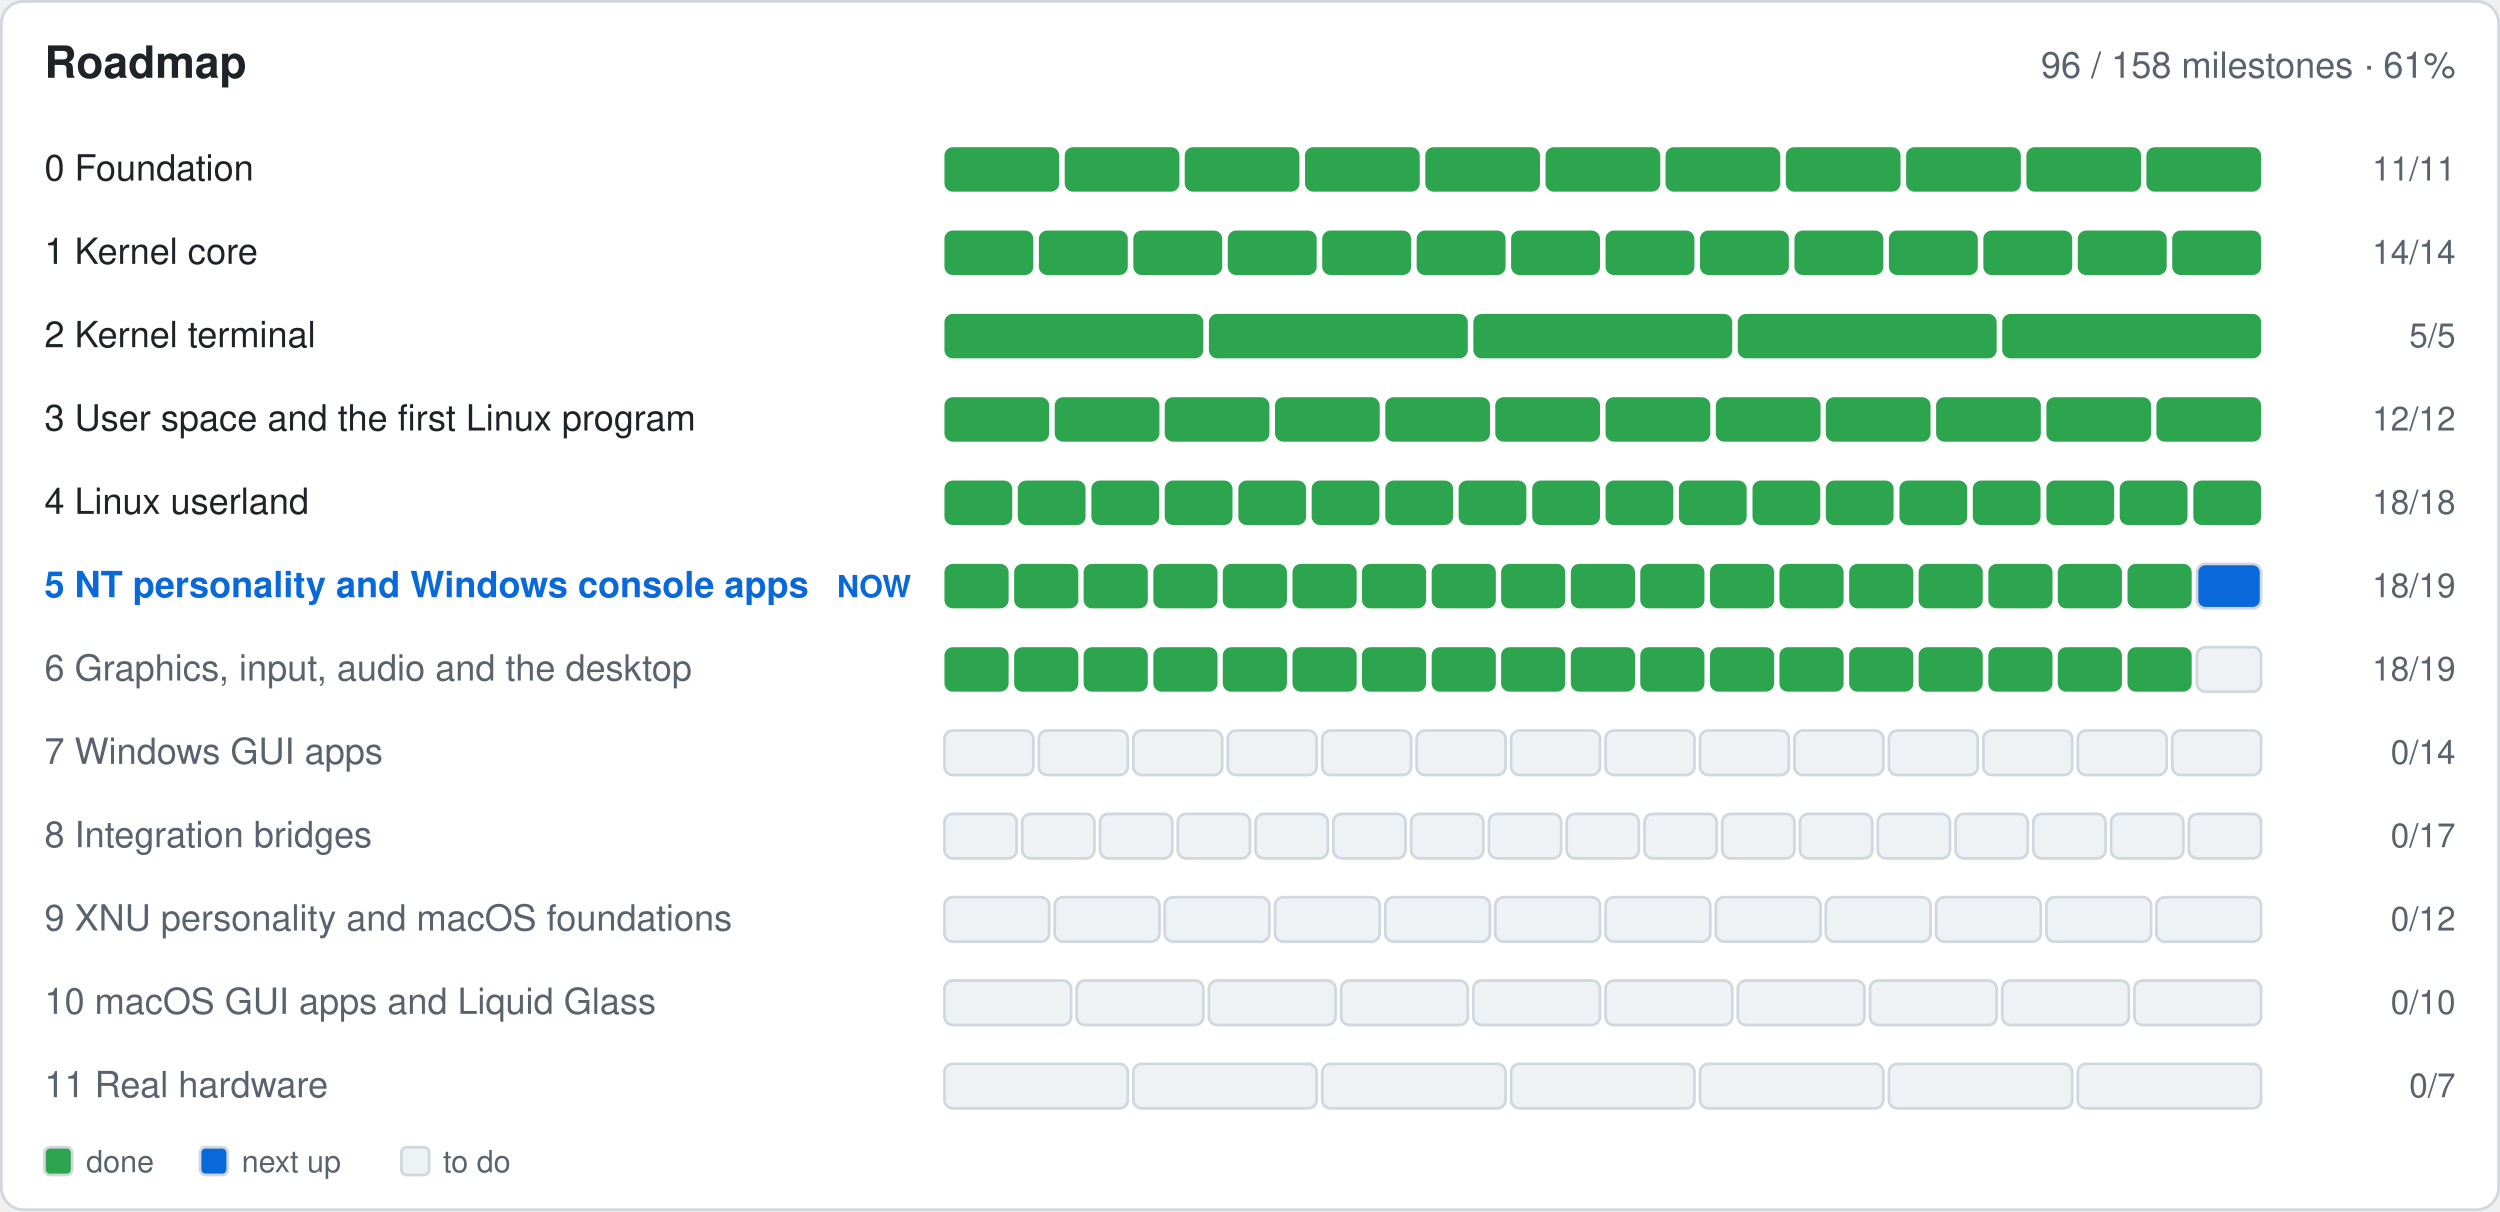
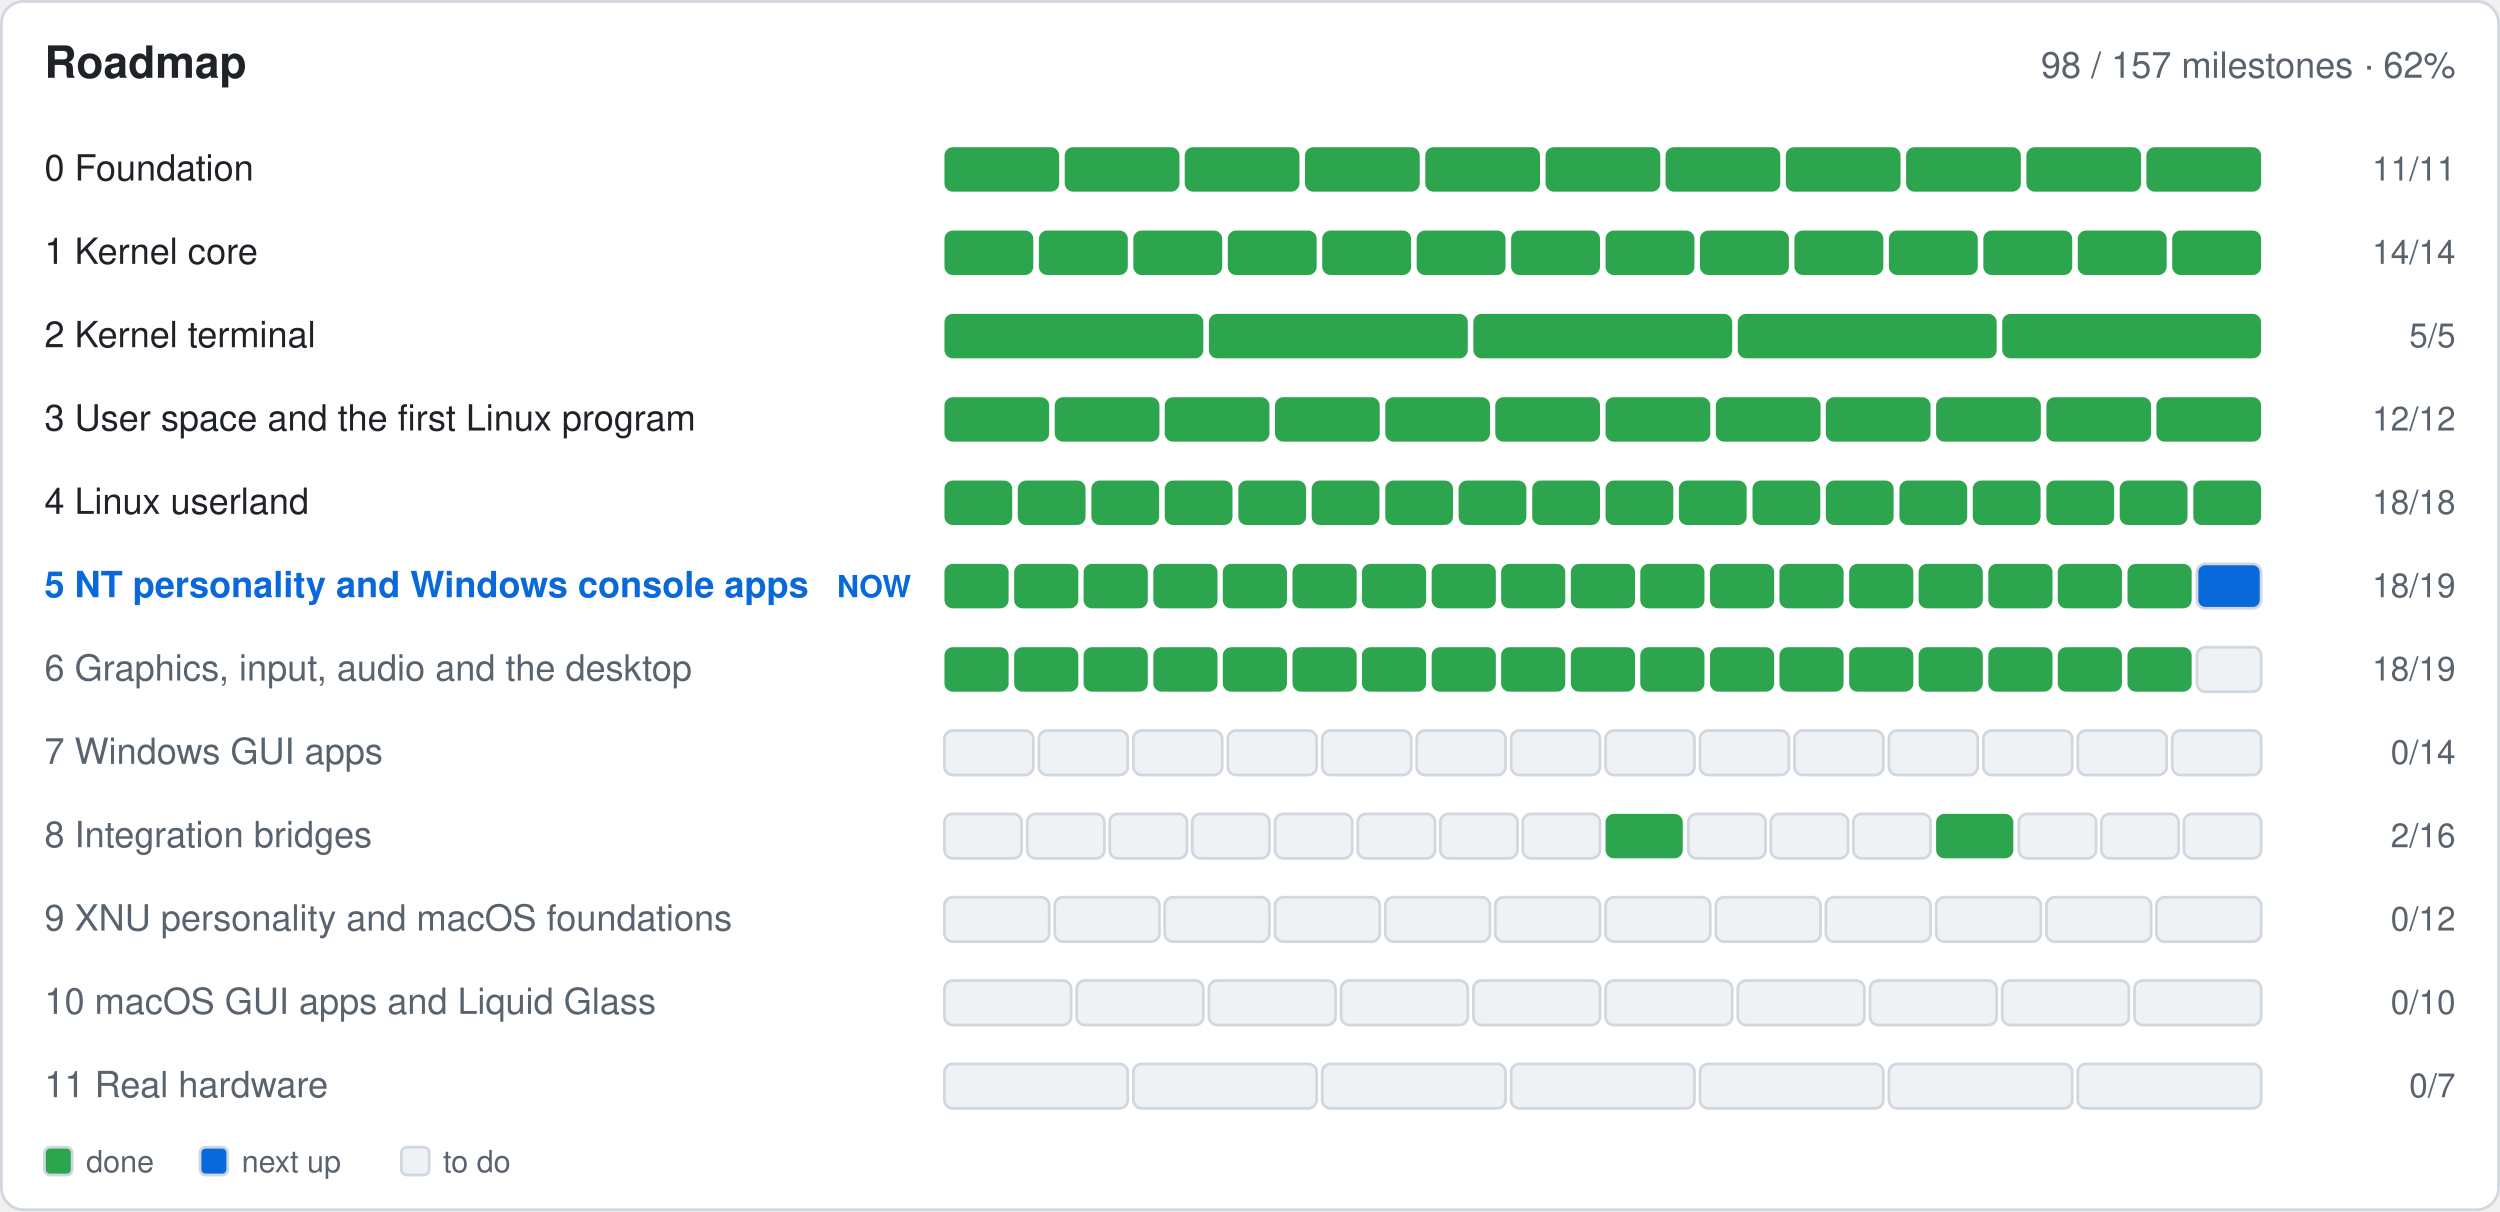
- <svg xmlns="http://www.w3.org/2000/svg" width="900" height="436" viewBox="0 0 900 436" role="img" aria-label="Roadmap: 96 of 158 milestones done">
+ <svg xmlns="http://www.w3.org/2000/svg" width="900" height="436" viewBox="0 0 900 436" role="img" aria-label="Roadmap: 98 of 157 milestones done">
  <rect x="0.5" y="0.5" width="899.0" height="435.0" fill="#ffffff" rx="8" stroke="#d0d7de" />
  <text x="16.0" y="28.0" font-family="-apple-system,BlinkMacSystemFont,'Segoe UI',Helvetica,Arial,sans-serif" font-size="16" font-weight="600" fill="#1f2328" text-anchor="start">Roadmap</text>
-   <text x="884.0" y="28.0" font-family="-apple-system,BlinkMacSystemFont,'Segoe UI',Helvetica,Arial,sans-serif" font-size="13" font-weight="400" fill="#59636e" text-anchor="end">96 / 158 milestones · 61%</text>
+   <text x="884.0" y="28.0" font-family="-apple-system,BlinkMacSystemFont,'Segoe UI',Helvetica,Arial,sans-serif" font-size="13" font-weight="400" fill="#59636e" text-anchor="end">98 / 157 milestones · 62%</text>
  <text x="16.0" y="65.0" font-family="-apple-system,BlinkMacSystemFont,'Segoe UI',Helvetica,Arial,sans-serif" font-size="13" font-weight="400" fill="#1f2328" text-anchor="start"> 0  Foundation</text>
  <g>
    <rect x="340.0" y="53.0" width="41.3" height="16.0" fill="#2da44e" rx="3" />
  </g>
  <g>
    <rect x="383.3" y="53.0" width="41.3" height="16.0" fill="#2da44e" rx="3" />
  </g>
  <g>
    <rect x="426.5" y="53.0" width="41.3" height="16.0" fill="#2da44e" rx="3" />
  </g>
  <g>
    <rect x="469.8" y="53.0" width="41.3" height="16.0" fill="#2da44e" rx="3" />
  </g>
  <g>
    <rect x="513.1" y="53.0" width="41.3" height="16.0" fill="#2da44e" rx="3" />
  </g>
  <g>
    <rect x="556.4" y="53.0" width="41.3" height="16.0" fill="#2da44e" rx="3" />
  </g>
  <g>
    <rect x="599.6" y="53.0" width="41.3" height="16.0" fill="#2da44e" rx="3" />
  </g>
  <g>
    <rect x="642.9" y="53.0" width="41.3" height="16.0" fill="#2da44e" rx="3" />
  </g>
  <g>
    <rect x="686.2" y="53.0" width="41.3" height="16.0" fill="#2da44e" rx="3" />
  </g>
  <g>
    <rect x="729.5" y="53.0" width="41.3" height="16.0" fill="#2da44e" rx="3" />
  </g>
  <g>
    <rect x="772.7" y="53.0" width="41.3" height="16.0" fill="#2da44e" rx="3" />
  </g>
  <text x="884.0" y="65.0" font-family="-apple-system,BlinkMacSystemFont,'Segoe UI',Helvetica,Arial,sans-serif" font-size="12" font-weight="400" fill="#59636e" text-anchor="end">11/11</text>
  <text x="16.0" y="95.0" font-family="-apple-system,BlinkMacSystemFont,'Segoe UI',Helvetica,Arial,sans-serif" font-size="13" font-weight="400" fill="#1f2328" text-anchor="start"> 1  Kernel core</text>
  <g>
    <rect x="340.0" y="83.0" width="32.0" height="16.0" fill="#2da44e" rx="3" />
  </g>
  <g>
    <rect x="374.0" y="83.0" width="32.0" height="16.0" fill="#2da44e" rx="3" />
  </g>
  <g>
    <rect x="408.0" y="83.0" width="32.0" height="16.0" fill="#2da44e" rx="3" />
  </g>
  <g>
    <rect x="442.0" y="83.0" width="32.0" height="16.0" fill="#2da44e" rx="3" />
  </g>
  <g>
    <rect x="476.0" y="83.0" width="32.0" height="16.0" fill="#2da44e" rx="3" />
  </g>
  <g>
    <rect x="510.0" y="83.0" width="32.0" height="16.0" fill="#2da44e" rx="3" />
  </g>
  <g>
    <rect x="544.0" y="83.0" width="32.0" height="16.0" fill="#2da44e" rx="3" />
  </g>
  <g>
    <rect x="578.0" y="83.0" width="32.0" height="16.0" fill="#2da44e" rx="3" />
  </g>
  <g>
    <rect x="612.0" y="83.0" width="32.0" height="16.0" fill="#2da44e" rx="3" />
  </g>
  <g>
    <rect x="646.0" y="83.0" width="32.0" height="16.0" fill="#2da44e" rx="3" />
  </g>
  <g>
    <rect x="680.0" y="83.0" width="32.0" height="16.0" fill="#2da44e" rx="3" />
  </g>
  <g>
    <rect x="714.0" y="83.0" width="32.0" height="16.0" fill="#2da44e" rx="3" />
  </g>
  <g>
    <rect x="748.0" y="83.0" width="32.0" height="16.0" fill="#2da44e" rx="3" />
  </g>
  <g>
    <rect x="782.0" y="83.0" width="32.0" height="16.0" fill="#2da44e" rx="3" />
  </g>
  <text x="884.0" y="95.0" font-family="-apple-system,BlinkMacSystemFont,'Segoe UI',Helvetica,Arial,sans-serif" font-size="12" font-weight="400" fill="#59636e" text-anchor="end">14/14</text>
  <text x="16.0" y="125.0" font-family="-apple-system,BlinkMacSystemFont,'Segoe UI',Helvetica,Arial,sans-serif" font-size="13" font-weight="400" fill="#1f2328" text-anchor="start"> 2  Kernel terminal</text>
  <g>
    <rect x="340.0" y="113.0" width="93.2" height="16.0" fill="#2da44e" rx="3" />
  </g>
  <g>
    <rect x="435.2" y="113.0" width="93.2" height="16.0" fill="#2da44e" rx="3" />
  </g>
  <g>
    <rect x="530.4" y="113.0" width="93.2" height="16.0" fill="#2da44e" rx="3" />
  </g>
  <g>
    <rect x="625.6" y="113.0" width="93.2" height="16.0" fill="#2da44e" rx="3" />
  </g>
  <g>
    <rect x="720.8" y="113.0" width="93.2" height="16.0" fill="#2da44e" rx="3" />
  </g>
  <text x="884.0" y="125.0" font-family="-apple-system,BlinkMacSystemFont,'Segoe UI',Helvetica,Arial,sans-serif" font-size="12" font-weight="400" fill="#59636e" text-anchor="end">5/5</text>
  <text x="16.0" y="155.0" font-family="-apple-system,BlinkMacSystemFont,'Segoe UI',Helvetica,Arial,sans-serif" font-size="13" font-weight="400" fill="#1f2328" text-anchor="start"> 3  User space and the first Linux program</text>
  <g>
    <rect x="340.0" y="143.0" width="37.7" height="16.0" fill="#2da44e" rx="3" />
  </g>
  <g>
    <rect x="379.7" y="143.0" width="37.7" height="16.0" fill="#2da44e" rx="3" />
  </g>
  <g>
    <rect x="419.3" y="143.0" width="37.7" height="16.0" fill="#2da44e" rx="3" />
  </g>
  <g>
    <rect x="459.0" y="143.0" width="37.7" height="16.0" fill="#2da44e" rx="3" />
  </g>
  <g>
    <rect x="498.7" y="143.0" width="37.7" height="16.0" fill="#2da44e" rx="3" />
  </g>
  <g>
    <rect x="538.3" y="143.0" width="37.7" height="16.0" fill="#2da44e" rx="3" />
  </g>
  <g>
    <rect x="578.0" y="143.0" width="37.7" height="16.0" fill="#2da44e" rx="3" />
  </g>
  <g>
    <rect x="617.7" y="143.0" width="37.7" height="16.0" fill="#2da44e" rx="3" />
  </g>
  <g>
    <rect x="657.3" y="143.0" width="37.7" height="16.0" fill="#2da44e" rx="3" />
  </g>
  <g>
    <rect x="697.0" y="143.0" width="37.7" height="16.0" fill="#2da44e" rx="3" />
  </g>
  <g>
    <rect x="736.7" y="143.0" width="37.7" height="16.0" fill="#2da44e" rx="3" />
  </g>
  <g>
    <rect x="776.3" y="143.0" width="37.7" height="16.0" fill="#2da44e" rx="3" />
  </g>
  <text x="884.0" y="155.0" font-family="-apple-system,BlinkMacSystemFont,'Segoe UI',Helvetica,Arial,sans-serif" font-size="12" font-weight="400" fill="#59636e" text-anchor="end">12/12</text>
  <text x="16.0" y="185.0" font-family="-apple-system,BlinkMacSystemFont,'Segoe UI',Helvetica,Arial,sans-serif" font-size="13" font-weight="400" fill="#1f2328" text-anchor="start"> 4  Linux userland</text>
  <g>
    <rect x="340.0" y="173.0" width="24.4" height="16.0" fill="#2da44e" rx="3" />
  </g>
  <g>
    <rect x="366.4" y="173.0" width="24.4" height="16.0" fill="#2da44e" rx="3" />
  </g>
  <g>
    <rect x="392.9" y="173.0" width="24.4" height="16.0" fill="#2da44e" rx="3" />
  </g>
  <g>
    <rect x="419.3" y="173.0" width="24.4" height="16.0" fill="#2da44e" rx="3" />
  </g>
  <g>
    <rect x="445.8" y="173.0" width="24.4" height="16.0" fill="#2da44e" rx="3" />
  </g>
  <g>
    <rect x="472.2" y="173.0" width="24.4" height="16.0" fill="#2da44e" rx="3" />
  </g>
  <g>
    <rect x="498.7" y="173.0" width="24.4" height="16.0" fill="#2da44e" rx="3" />
  </g>
  <g>
    <rect x="525.1" y="173.0" width="24.4" height="16.0" fill="#2da44e" rx="3" />
  </g>
  <g>
    <rect x="551.6" y="173.0" width="24.4" height="16.0" fill="#2da44e" rx="3" />
  </g>
  <g>
    <rect x="578.0" y="173.0" width="24.4" height="16.0" fill="#2da44e" rx="3" />
  </g>
  <g>
    <rect x="604.4" y="173.0" width="24.4" height="16.0" fill="#2da44e" rx="3" />
  </g>
  <g>
    <rect x="630.9" y="173.0" width="24.4" height="16.0" fill="#2da44e" rx="3" />
  </g>
  <g>
    <rect x="657.3" y="173.0" width="24.4" height="16.0" fill="#2da44e" rx="3" />
  </g>
  <g>
    <rect x="683.8" y="173.0" width="24.4" height="16.0" fill="#2da44e" rx="3" />
  </g>
  <g>
    <rect x="710.2" y="173.0" width="24.4" height="16.0" fill="#2da44e" rx="3" />
  </g>
  <g>
    <rect x="736.7" y="173.0" width="24.4" height="16.0" fill="#2da44e" rx="3" />
  </g>
  <g>
    <rect x="763.1" y="173.0" width="24.4" height="16.0" fill="#2da44e" rx="3" />
  </g>
  <g>
    <rect x="789.6" y="173.0" width="24.4" height="16.0" fill="#2da44e" rx="3" />
  </g>
  <text x="884.0" y="185.0" font-family="-apple-system,BlinkMacSystemFont,'Segoe UI',Helvetica,Arial,sans-serif" font-size="12" font-weight="400" fill="#59636e" text-anchor="end">18/18</text>
  <text x="16.0" y="215.0" font-family="-apple-system,BlinkMacSystemFont,'Segoe UI',Helvetica,Arial,sans-serif" font-size="13" font-weight="600" fill="#0969da" text-anchor="start"> 5  NT personality and Windows console apps</text>
  <text x="328.0" y="215.0" font-family="-apple-system,BlinkMacSystemFont,'Segoe UI',Helvetica,Arial,sans-serif" font-size="11" font-weight="600" fill="#0969da" text-anchor="end">NOW</text>
  <g>
    <rect x="340.0" y="203.0" width="23.1" height="16.0" fill="#2da44e" rx="3" />
  </g>
  <g>
    <rect x="365.1" y="203.0" width="23.1" height="16.0" fill="#2da44e" rx="3" />
  </g>
  <g>
    <rect x="390.1" y="203.0" width="23.1" height="16.0" fill="#2da44e" rx="3" />
  </g>
  <g>
    <rect x="415.2" y="203.0" width="23.1" height="16.0" fill="#2da44e" rx="3" />
  </g>
  <g>
    <rect x="440.2" y="203.0" width="23.1" height="16.0" fill="#2da44e" rx="3" />
  </g>
  <g>
    <rect x="465.3" y="203.0" width="23.1" height="16.0" fill="#2da44e" rx="3" />
  </g>
  <g>
    <rect x="490.3" y="203.0" width="23.1" height="16.0" fill="#2da44e" rx="3" />
  </g>
  <g>
    <rect x="515.4" y="203.0" width="23.1" height="16.0" fill="#2da44e" rx="3" />
  </g>
  <g>
    <rect x="540.4" y="203.0" width="23.1" height="16.0" fill="#2da44e" rx="3" />
  </g>
  <g>
    <rect x="565.5" y="203.0" width="23.1" height="16.0" fill="#2da44e" rx="3" />
  </g>
  <g>
    <rect x="590.5" y="203.0" width="23.1" height="16.0" fill="#2da44e" rx="3" />
  </g>
  <g>
    <rect x="615.6" y="203.0" width="23.1" height="16.0" fill="#2da44e" rx="3" />
  </g>
  <g>
    <rect x="640.6" y="203.0" width="23.1" height="16.0" fill="#2da44e" rx="3" />
  </g>
  <g>
    <rect x="665.7" y="203.0" width="23.1" height="16.0" fill="#2da44e" rx="3" />
  </g>
  <g>
    <rect x="690.7" y="203.0" width="23.1" height="16.0" fill="#2da44e" rx="3" />
  </g>
  <g>
    <rect x="715.8" y="203.0" width="23.1" height="16.0" fill="#2da44e" rx="3" />
  </g>
  <g>
    <rect x="740.8" y="203.0" width="23.1" height="16.0" fill="#2da44e" rx="3" />
  </g>
  <g>
    <rect x="765.9" y="203.0" width="23.1" height="16.0" fill="#2da44e" rx="3" />
  </g>
  <g>
    <rect x="790.9" y="203.0" width="23.1" height="16.0" fill="#0969da" rx="3" stroke="#d0d7de" />
  </g>
  <text x="884.0" y="215.0" font-family="-apple-system,BlinkMacSystemFont,'Segoe UI',Helvetica,Arial,sans-serif" font-size="12" font-weight="400" fill="#59636e" text-anchor="end">18/19</text>
  <text x="16.0" y="245.0" font-family="-apple-system,BlinkMacSystemFont,'Segoe UI',Helvetica,Arial,sans-serif" font-size="13" font-weight="400" fill="#59636e" text-anchor="start"> 6  Graphics, input, audio and the desktop</text>
  <g>
    <rect x="340.0" y="233.0" width="23.1" height="16.0" fill="#2da44e" rx="3" />
  </g>
  <g>
    <rect x="365.1" y="233.0" width="23.1" height="16.0" fill="#2da44e" rx="3" />
  </g>
  <g>
    <rect x="390.1" y="233.0" width="23.1" height="16.0" fill="#2da44e" rx="3" />
  </g>
  <g>
    <rect x="415.2" y="233.0" width="23.1" height="16.0" fill="#2da44e" rx="3" />
  </g>
  <g>
    <rect x="440.2" y="233.0" width="23.1" height="16.0" fill="#2da44e" rx="3" />
  </g>
  <g>
    <rect x="465.3" y="233.0" width="23.1" height="16.0" fill="#2da44e" rx="3" />
  </g>
  <g>
    <rect x="490.3" y="233.0" width="23.1" height="16.0" fill="#2da44e" rx="3" />
  </g>
  <g>
    <rect x="515.4" y="233.0" width="23.1" height="16.0" fill="#2da44e" rx="3" />
  </g>
  <g>
    <rect x="540.4" y="233.0" width="23.1" height="16.0" fill="#2da44e" rx="3" />
  </g>
  <g>
    <rect x="565.5" y="233.0" width="23.1" height="16.0" fill="#2da44e" rx="3" />
  </g>
  <g>
    <rect x="590.5" y="233.0" width="23.1" height="16.0" fill="#2da44e" rx="3" />
  </g>
  <g>
    <rect x="615.6" y="233.0" width="23.1" height="16.0" fill="#2da44e" rx="3" />
  </g>
  <g>
    <rect x="640.6" y="233.0" width="23.1" height="16.0" fill="#2da44e" rx="3" />
  </g>
  <g>
    <rect x="665.7" y="233.0" width="23.1" height="16.0" fill="#2da44e" rx="3" />
  </g>
  <g>
    <rect x="690.7" y="233.0" width="23.1" height="16.0" fill="#2da44e" rx="3" />
  </g>
  <g>
    <rect x="715.8" y="233.0" width="23.1" height="16.0" fill="#2da44e" rx="3" />
  </g>
  <g>
    <rect x="740.8" y="233.0" width="23.1" height="16.0" fill="#2da44e" rx="3" />
  </g>
  <g>
    <rect x="765.9" y="233.0" width="23.1" height="16.0" fill="#2da44e" rx="3" />
  </g>
  <g>
    <rect x="790.9" y="233.0" width="23.1" height="16.0" fill="#eff2f5" rx="3" stroke="#d0d7de" />
  </g>
  <text x="884.0" y="245.0" font-family="-apple-system,BlinkMacSystemFont,'Segoe UI',Helvetica,Arial,sans-serif" font-size="12" font-weight="400" fill="#59636e" text-anchor="end">18/19</text>
  <text x="16.0" y="275.0" font-family="-apple-system,BlinkMacSystemFont,'Segoe UI',Helvetica,Arial,sans-serif" font-size="13" font-weight="400" fill="#59636e" text-anchor="start"> 7  Windows GUI apps</text>
  <g>
    <rect x="340.0" y="263.0" width="32.0" height="16.0" fill="#eff2f5" rx="3" stroke="#d0d7de" />
  </g>
  <g>
    <rect x="374.0" y="263.0" width="32.0" height="16.0" fill="#eff2f5" rx="3" stroke="#d0d7de" />
  </g>
  <g>
    <rect x="408.0" y="263.0" width="32.0" height="16.0" fill="#eff2f5" rx="3" stroke="#d0d7de" />
  </g>
  <g>
    <rect x="442.0" y="263.0" width="32.0" height="16.0" fill="#eff2f5" rx="3" stroke="#d0d7de" />
  </g>
  <g>
    <rect x="476.0" y="263.0" width="32.0" height="16.0" fill="#eff2f5" rx="3" stroke="#d0d7de" />
  </g>
  <g>
    <rect x="510.0" y="263.0" width="32.0" height="16.0" fill="#eff2f5" rx="3" stroke="#d0d7de" />
  </g>
  <g>
    <rect x="544.0" y="263.0" width="32.0" height="16.0" fill="#eff2f5" rx="3" stroke="#d0d7de" />
  </g>
  <g>
    <rect x="578.0" y="263.0" width="32.0" height="16.0" fill="#eff2f5" rx="3" stroke="#d0d7de" />
  </g>
  <g>
    <rect x="612.0" y="263.0" width="32.0" height="16.0" fill="#eff2f5" rx="3" stroke="#d0d7de" />
  </g>
  <g>
    <rect x="646.0" y="263.0" width="32.0" height="16.0" fill="#eff2f5" rx="3" stroke="#d0d7de" />
  </g>
  <g>
    <rect x="680.0" y="263.0" width="32.0" height="16.0" fill="#eff2f5" rx="3" stroke="#d0d7de" />
  </g>
  <g>
    <rect x="714.0" y="263.0" width="32.0" height="16.0" fill="#eff2f5" rx="3" stroke="#d0d7de" />
  </g>
  <g>
    <rect x="748.0" y="263.0" width="32.0" height="16.0" fill="#eff2f5" rx="3" stroke="#d0d7de" />
  </g>
  <g>
    <rect x="782.0" y="263.0" width="32.0" height="16.0" fill="#eff2f5" rx="3" stroke="#d0d7de" />
  </g>
  <text x="884.0" y="275.0" font-family="-apple-system,BlinkMacSystemFont,'Segoe UI',Helvetica,Arial,sans-serif" font-size="12" font-weight="400" fill="#59636e" text-anchor="end">0/14</text>
  <text x="16.0" y="305.0" font-family="-apple-system,BlinkMacSystemFont,'Segoe UI',Helvetica,Arial,sans-serif" font-size="13" font-weight="400" fill="#59636e" text-anchor="start"> 8  Integration bridges</text>
  <g>
-     <rect x="340.0" y="293.0" width="26.0" height="16.0" fill="#eff2f5" rx="3" stroke="#d0d7de" />
-   </g>
-   <g>
-     <rect x="368.0" y="293.0" width="26.0" height="16.0" fill="#eff2f5" rx="3" stroke="#d0d7de" />
-   </g>
-   <g>
-     <rect x="396.0" y="293.0" width="26.0" height="16.0" fill="#eff2f5" rx="3" stroke="#d0d7de" />
-   </g>
-   <g>
-     <rect x="424.0" y="293.0" width="26.0" height="16.0" fill="#eff2f5" rx="3" stroke="#d0d7de" />
-   </g>
-   <g>
-     <rect x="452.0" y="293.0" width="26.0" height="16.0" fill="#eff2f5" rx="3" stroke="#d0d7de" />
-   </g>
-   <g>
-     <rect x="480.0" y="293.0" width="26.0" height="16.0" fill="#eff2f5" rx="3" stroke="#d0d7de" />
-   </g>
-   <g>
-     <rect x="508.0" y="293.0" width="26.0" height="16.0" fill="#eff2f5" rx="3" stroke="#d0d7de" />
-   </g>
-   <g>
-     <rect x="536.0" y="293.0" width="26.0" height="16.0" fill="#eff2f5" rx="3" stroke="#d0d7de" />
-   </g>
-   <g>
-     <rect x="564.0" y="293.0" width="26.0" height="16.0" fill="#eff2f5" rx="3" stroke="#d0d7de" />
-   </g>
-   <g>
-     <rect x="592.0" y="293.0" width="26.0" height="16.0" fill="#eff2f5" rx="3" stroke="#d0d7de" />
-   </g>
-   <g>
-     <rect x="620.0" y="293.0" width="26.0" height="16.0" fill="#eff2f5" rx="3" stroke="#d0d7de" />
-   </g>
-   <g>
-     <rect x="648.0" y="293.0" width="26.0" height="16.0" fill="#eff2f5" rx="3" stroke="#d0d7de" />
-   </g>
-   <g>
-     <rect x="676.0" y="293.0" width="26.0" height="16.0" fill="#eff2f5" rx="3" stroke="#d0d7de" />
-   </g>
-   <g>
-     <rect x="704.0" y="293.0" width="26.0" height="16.0" fill="#eff2f5" rx="3" stroke="#d0d7de" />
-   </g>
-   <g>
-     <rect x="732.0" y="293.0" width="26.0" height="16.0" fill="#eff2f5" rx="3" stroke="#d0d7de" />
-   </g>
-   <g>
-     <rect x="760.0" y="293.0" width="26.0" height="16.0" fill="#eff2f5" rx="3" stroke="#d0d7de" />
-   </g>
-   <g>
-     <rect x="788.0" y="293.0" width="26.0" height="16.0" fill="#eff2f5" rx="3" stroke="#d0d7de" />
-   </g>
-   <text x="884.0" y="305.0" font-family="-apple-system,BlinkMacSystemFont,'Segoe UI',Helvetica,Arial,sans-serif" font-size="12" font-weight="400" fill="#59636e" text-anchor="end">0/17</text>
+     <rect x="340.0" y="293.0" width="27.8" height="16.0" fill="#eff2f5" rx="3" stroke="#d0d7de" />
+   </g>
+   <g>
+     <rect x="369.8" y="293.0" width="27.8" height="16.0" fill="#eff2f5" rx="3" stroke="#d0d7de" />
+   </g>
+   <g>
+     <rect x="399.5" y="293.0" width="27.8" height="16.0" fill="#eff2f5" rx="3" stroke="#d0d7de" />
+   </g>
+   <g>
+     <rect x="429.2" y="293.0" width="27.8" height="16.0" fill="#eff2f5" rx="3" stroke="#d0d7de" />
+   </g>
+   <g>
+     <rect x="459.0" y="293.0" width="27.8" height="16.0" fill="#eff2f5" rx="3" stroke="#d0d7de" />
+   </g>
+   <g>
+     <rect x="488.8" y="293.0" width="27.8" height="16.0" fill="#eff2f5" rx="3" stroke="#d0d7de" />
+   </g>
+   <g>
+     <rect x="518.5" y="293.0" width="27.8" height="16.0" fill="#eff2f5" rx="3" stroke="#d0d7de" />
+   </g>
+   <g>
+     <rect x="548.2" y="293.0" width="27.8" height="16.0" fill="#eff2f5" rx="3" stroke="#d0d7de" />
+   </g>
+   <g>
+     <rect x="578.0" y="293.0" width="27.8" height="16.0" fill="#2da44e" rx="3" />
+   </g>
+   <g>
+     <rect x="607.8" y="293.0" width="27.8" height="16.0" fill="#eff2f5" rx="3" stroke="#d0d7de" />
+   </g>
+   <g>
+     <rect x="637.5" y="293.0" width="27.8" height="16.0" fill="#eff2f5" rx="3" stroke="#d0d7de" />
+   </g>
+   <g>
+     <rect x="667.2" y="293.0" width="27.8" height="16.0" fill="#eff2f5" rx="3" stroke="#d0d7de" />
+   </g>
+   <g>
+     <rect x="697.0" y="293.0" width="27.8" height="16.0" fill="#2da44e" rx="3" />
+   </g>
+   <g>
+     <rect x="726.8" y="293.0" width="27.8" height="16.0" fill="#eff2f5" rx="3" stroke="#d0d7de" />
+   </g>
+   <g>
+     <rect x="756.5" y="293.0" width="27.8" height="16.0" fill="#eff2f5" rx="3" stroke="#d0d7de" />
+   </g>
+   <g>
+     <rect x="786.2" y="293.0" width="27.8" height="16.0" fill="#eff2f5" rx="3" stroke="#d0d7de" />
+   </g>
+   <text x="884.0" y="305.0" font-family="-apple-system,BlinkMacSystemFont,'Segoe UI',Helvetica,Arial,sans-serif" font-size="12" font-weight="400" fill="#59636e" text-anchor="end">2/16</text>
  <text x="16.0" y="335.0" font-family="-apple-system,BlinkMacSystemFont,'Segoe UI',Helvetica,Arial,sans-serif" font-size="13" font-weight="400" fill="#59636e" text-anchor="start"> 9  XNU personality and macOS foundations</text>
  <g>
    <rect x="340.0" y="323.0" width="37.7" height="16.0" fill="#eff2f5" rx="3" stroke="#d0d7de" />
  </g>
  <g>
    <rect x="379.7" y="323.0" width="37.7" height="16.0" fill="#eff2f5" rx="3" stroke="#d0d7de" />
  </g>
  <g>
    <rect x="419.3" y="323.0" width="37.7" height="16.0" fill="#eff2f5" rx="3" stroke="#d0d7de" />
  </g>
  <g>
    <rect x="459.0" y="323.0" width="37.7" height="16.0" fill="#eff2f5" rx="3" stroke="#d0d7de" />
  </g>
  <g>
    <rect x="498.7" y="323.0" width="37.7" height="16.0" fill="#eff2f5" rx="3" stroke="#d0d7de" />
  </g>
  <g>
    <rect x="538.3" y="323.0" width="37.7" height="16.0" fill="#eff2f5" rx="3" stroke="#d0d7de" />
  </g>
  <g>
    <rect x="578.0" y="323.0" width="37.7" height="16.0" fill="#eff2f5" rx="3" stroke="#d0d7de" />
  </g>
  <g>
    <rect x="617.7" y="323.0" width="37.7" height="16.0" fill="#eff2f5" rx="3" stroke="#d0d7de" />
  </g>
  <g>
    <rect x="657.3" y="323.0" width="37.7" height="16.0" fill="#eff2f5" rx="3" stroke="#d0d7de" />
  </g>
  <g>
    <rect x="697.0" y="323.0" width="37.7" height="16.0" fill="#eff2f5" rx="3" stroke="#d0d7de" />
  </g>
  <g>
    <rect x="736.7" y="323.0" width="37.7" height="16.0" fill="#eff2f5" rx="3" stroke="#d0d7de" />
  </g>
  <g>
    <rect x="776.3" y="323.0" width="37.7" height="16.0" fill="#eff2f5" rx="3" stroke="#d0d7de" />
  </g>
  <text x="884.0" y="335.0" font-family="-apple-system,BlinkMacSystemFont,'Segoe UI',Helvetica,Arial,sans-serif" font-size="12" font-weight="400" fill="#59636e" text-anchor="end">0/12</text>
  <text x="16.0" y="365.0" font-family="-apple-system,BlinkMacSystemFont,'Segoe UI',Helvetica,Arial,sans-serif" font-size="13" font-weight="400" fill="#59636e" text-anchor="start">10  macOS GUI apps and Liquid Glass</text>
  <g>
    <rect x="340.0" y="353.0" width="45.6" height="16.0" fill="#eff2f5" rx="3" stroke="#d0d7de" />
  </g>
  <g>
    <rect x="387.6" y="353.0" width="45.6" height="16.0" fill="#eff2f5" rx="3" stroke="#d0d7de" />
  </g>
  <g>
    <rect x="435.2" y="353.0" width="45.6" height="16.0" fill="#eff2f5" rx="3" stroke="#d0d7de" />
  </g>
  <g>
    <rect x="482.8" y="353.0" width="45.6" height="16.0" fill="#eff2f5" rx="3" stroke="#d0d7de" />
  </g>
  <g>
    <rect x="530.4" y="353.0" width="45.6" height="16.0" fill="#eff2f5" rx="3" stroke="#d0d7de" />
  </g>
  <g>
    <rect x="578.0" y="353.0" width="45.6" height="16.0" fill="#eff2f5" rx="3" stroke="#d0d7de" />
  </g>
  <g>
    <rect x="625.6" y="353.0" width="45.6" height="16.0" fill="#eff2f5" rx="3" stroke="#d0d7de" />
  </g>
  <g>
    <rect x="673.2" y="353.0" width="45.6" height="16.0" fill="#eff2f5" rx="3" stroke="#d0d7de" />
  </g>
  <g>
    <rect x="720.8" y="353.0" width="45.6" height="16.0" fill="#eff2f5" rx="3" stroke="#d0d7de" />
  </g>
  <g>
    <rect x="768.4" y="353.0" width="45.6" height="16.0" fill="#eff2f5" rx="3" stroke="#d0d7de" />
  </g>
  <text x="884.0" y="365.0" font-family="-apple-system,BlinkMacSystemFont,'Segoe UI',Helvetica,Arial,sans-serif" font-size="12" font-weight="400" fill="#59636e" text-anchor="end">0/10</text>
  <text x="16.0" y="395.0" font-family="-apple-system,BlinkMacSystemFont,'Segoe UI',Helvetica,Arial,sans-serif" font-size="13" font-weight="400" fill="#59636e" text-anchor="start">11  Real hardware</text>
  <g>
    <rect x="340.0" y="383.0" width="66.0" height="16.0" fill="#eff2f5" rx="3" stroke="#d0d7de" />
  </g>
  <g>
    <rect x="408.0" y="383.0" width="66.0" height="16.0" fill="#eff2f5" rx="3" stroke="#d0d7de" />
  </g>
  <g>
    <rect x="476.0" y="383.0" width="66.0" height="16.0" fill="#eff2f5" rx="3" stroke="#d0d7de" />
  </g>
  <g>
    <rect x="544.0" y="383.0" width="66.0" height="16.0" fill="#eff2f5" rx="3" stroke="#d0d7de" />
  </g>
  <g>
    <rect x="612.0" y="383.0" width="66.0" height="16.0" fill="#eff2f5" rx="3" stroke="#d0d7de" />
  </g>
  <g>
    <rect x="680.0" y="383.0" width="66.0" height="16.0" fill="#eff2f5" rx="3" stroke="#d0d7de" />
  </g>
  <g>
    <rect x="748.0" y="383.0" width="66.0" height="16.0" fill="#eff2f5" rx="3" stroke="#d0d7de" />
  </g>
  <text x="884.0" y="395.0" font-family="-apple-system,BlinkMacSystemFont,'Segoe UI',Helvetica,Arial,sans-serif" font-size="12" font-weight="400" fill="#59636e" text-anchor="end">0/7</text>
  <rect x="16.0" y="413.0" width="10.0" height="10.0" fill="#2da44e" rx="2" stroke="#d0d7de" />
  <text x="31.0" y="422.0" font-family="-apple-system,BlinkMacSystemFont,'Segoe UI',Helvetica,Arial,sans-serif" font-size="11" font-weight="400" fill="#59636e" text-anchor="start">done</text>
  <rect x="72.0" y="413.0" width="10.0" height="10.0" fill="#0969da" rx="2" stroke="#d0d7de" />
  <text x="87.0" y="422.0" font-family="-apple-system,BlinkMacSystemFont,'Segoe UI',Helvetica,Arial,sans-serif" font-size="11" font-weight="400" fill="#59636e" text-anchor="start">next up</text>
  <rect x="144.5" y="413.0" width="10.0" height="10.0" fill="#eff2f5" rx="2" stroke="#d0d7de" />
  <text x="159.5" y="422.0" font-family="-apple-system,BlinkMacSystemFont,'Segoe UI',Helvetica,Arial,sans-serif" font-size="11" font-weight="400" fill="#59636e" text-anchor="start">to do</text>
</svg>
